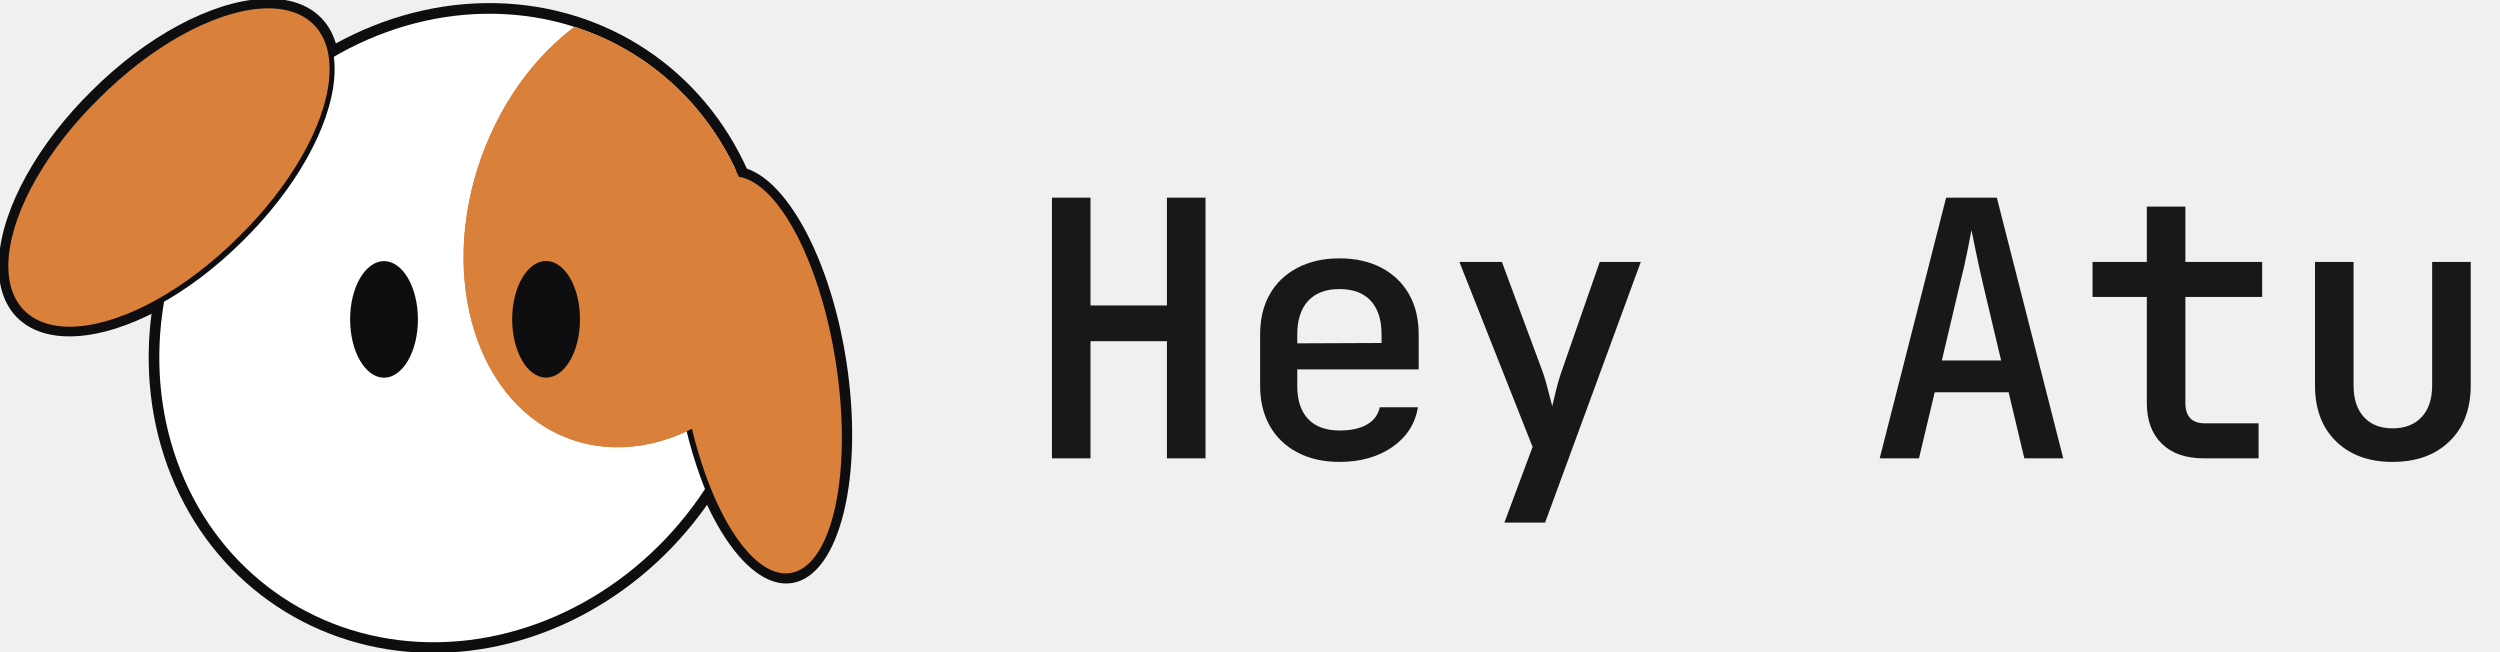
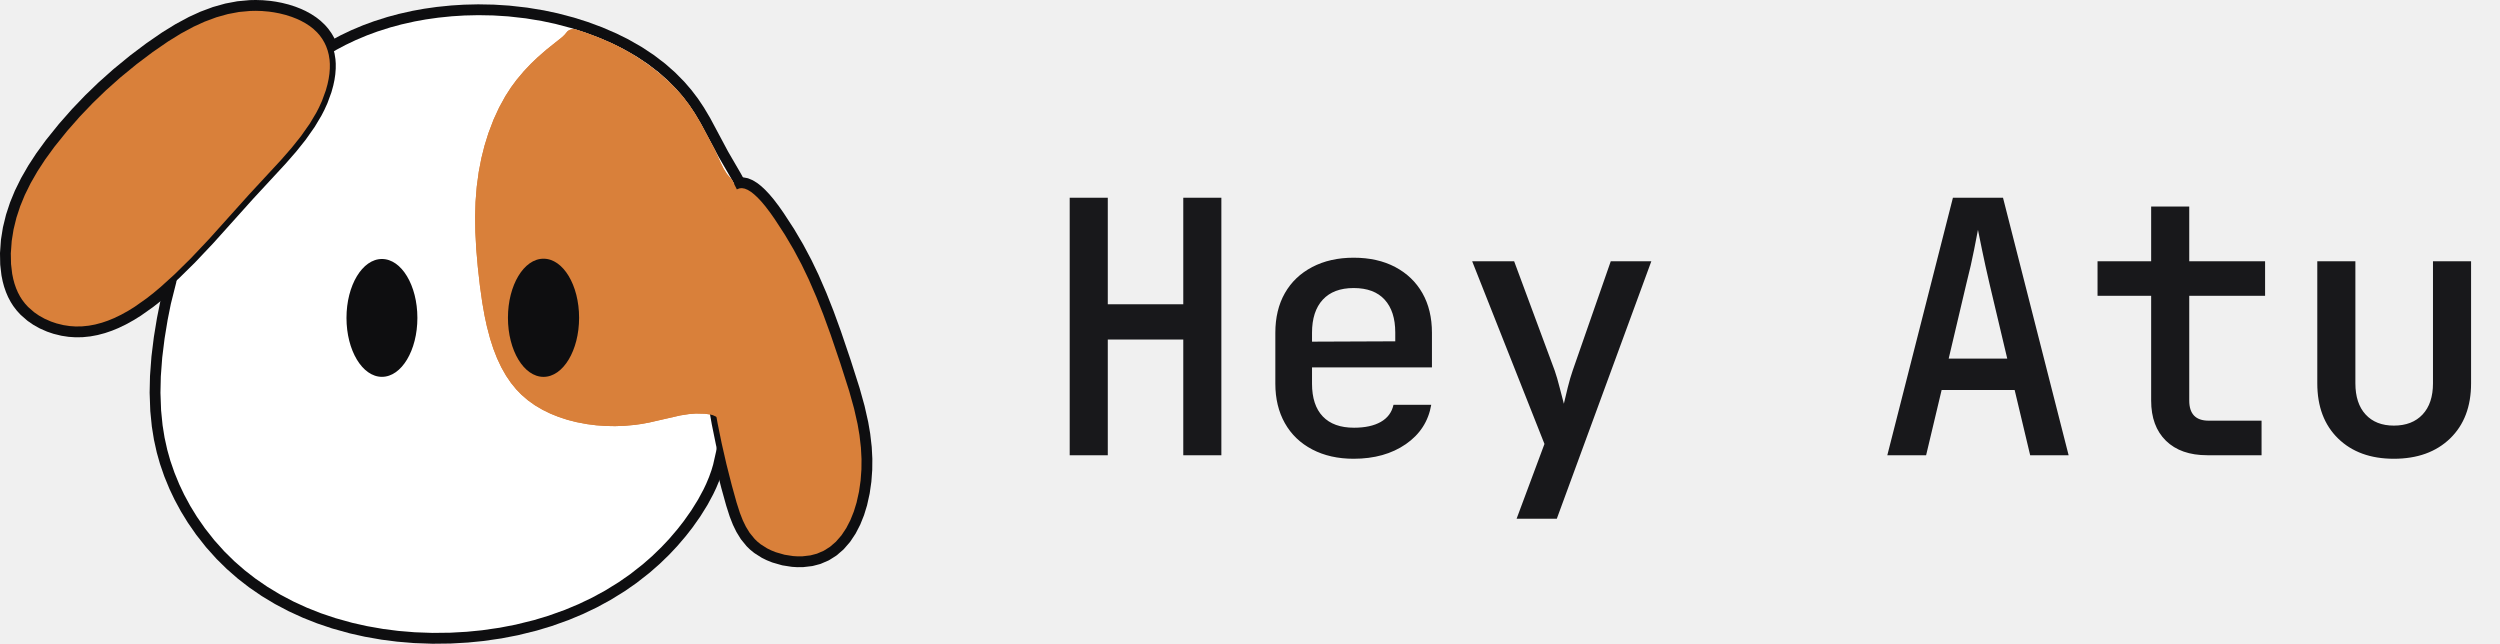
- <svg xmlns="http://www.w3.org/2000/svg" viewBox="-11.09 -10.60 2599.02 677.53">
+ <svg xmlns="http://www.w3.org/2000/svg" viewBox="-11.61 0.74 2540.94 654.27">
  <defs>
    <clipPath id="lh">
-       <path d="M721.53 498.31A303.51 334.82 33.59 1 1 215.89 162.46A303.51 334.82 33.59 1 1 721.53 498.31Z" />
+       <path d="M460.43 16.49L447.70 17.28L433.75 18.70L421.15 20.49L409.90 22.53L396.30 25.58L385.30 28.54L372.07 32.74L361.43 36.66L349.83 41.54L339.62 46.41L330.73 51.12L319.88 57.50L310.35 63.68L300.02 70.99L289.96 78.74L280.16 86.89L268.73 97.14L258.56 106.94L248.68 117.07L235.65 131.33L223.98 145.04L216.00 155.08L206.13 168.46L199.00 179.01L192.95 188.71L186.70 199.73L181.51 209.87L176.78 220.23L170.82 235.59L163.78 257.01L157.56 273.97L156.45 278.36L156.55 279.74L156.81 280.17L157.76 280.49L159.94 280.05L165.00 278.26L166.83 278.21L167.64 278.68L168.16 279.50L168.46 282.08L167.52 287.76L162.04 309.57L158.77 325.89L155.65 344.93L153.28 364.09L151.84 383.30L151.47 399.94L152.12 417.78L153.64 432.96L155.65 445.51L158.40 457.94L161.52 469.00L165.71 481.13L170.60 493.03L175.59 503.52L181.74 514.89L188.50 525.92L196.60 537.60L206.16 549.75L216.44 561.20L226.43 571.03L236.92 580.20L247.89 588.72L260.35 597.28L273.30 605.08L286.69 612.13L300.48 618.45L314.63 624.05L329.10 628.93L346.33 633.74L361.34 637.11L377.82 640.00L393.17 641.97L409.92 643.36L428.03 644.01L446.15 643.80L462.92 642.85L478.33 641.33L496.15 638.76L512.51 635.60L531.10 631.01L545.73 626.60L562.45 620.62L576.46 614.76L590.13 608.22L603.43 600.99L617.38 592.36L628.79 584.42L641.76 574.25L651.34 565.85L660.55 556.94L668.50 548.49L676.95 538.60L683.41 530.32L691.01 519.54L697.93 508.41L703.44 498.18L706.16 492.44L709.05 485.54L711.52 478.63L713.23 472.87L716.22 459.63L720.45 435.85L721.29 432.41L722.18 429.96L722.78 428.99L723.36 428.60L723.92 428.83L724.44 429.69L725.28 433.46L726.73 444.06L727.57 446.23L728.31 446.45L729.17 445.77L730.13 444.37L732.74 439.03L737.79 426.93L742.33 414.63L747.75 397.32L752.36 378.72L755.86 359.99L758.51 339.77L759.86 323.17L760.44 306.48L760.17 289.76L759.24 275.66L757.44 260.37L754.78 245.23L751.53 231.52L747.47 218.04L744.91 210.80L741.63 202.54L735.34 189.08L731.92 182.77L718.74 160.08L700.56 126.04L694.54 115.92L688.77 107.28L682.55 99.11L675.90 91.39L667.01 82.38L657.55 74.04L646.54 65.62L634.96 57.96L621.78 50.43L610.41 44.79L596.41 38.74L582.10 33.44L568.76 29.22L552.77 25.00L539.08 22.08L522.75 19.39L505.03 17.40L489.76 16.44L474.46 16.16Z" />
    </clipPath>
  </defs>
-   <path fill="#0E0E10" d="M730.69 504.40A314.51 345.82 33.59 1 1 206.73 156.37A314.51 345.82 33.59 1 1 730.69 504.40Z" />
-   <path fill="#0E0E10" d="M244.01 244.19A113.18 219.97 45.42 1 1 85.15 82.95A113.18 219.97 45.42 1 1 244.01 244.19Z" />
-   <path fill="#0E0E10" d="M688.78 393.02A91.08 218.95 171.24 1 1 868.82 365.28A91.08 218.95 171.24 1 1 688.78 393.02Z" />
-   <path fill="#FFFFFF" d="M721.53 498.31A303.51 334.82 33.59 1 1 215.89 162.46A303.51 334.82 33.59 1 1 721.53 498.31Z" />
-   <path fill="#D9803A" clip-path="url(#lh)" d="M839.48 278.25A185.96 244.67 19.68 1 1 489.29 152.98A185.96 244.67 19.68 1 1 839.48 278.25Z" />
-   <path fill="#0E0E10" d="M693.73 392.26A86.08 213.95 171.24 1 1 863.88 366.04A86.08 213.95 171.24 1 1 693.73 392.26Z" />
-   <path fill="#D9803A" clip-path="url(#lh)" d="M839.48 278.25A185.96 244.67 19.68 1 1 489.29 152.98A185.96 244.67 19.68 1 1 839.48 278.25Z" />
-   <path fill="#D9803A" d="M699.66 391.35A80.08 207.95 171.24 1 1 857.95 366.95A80.08 207.95 171.24 1 1 699.66 391.35Z" />
-   <path fill="#0E0E10" d="M240.50 240.63A108.18 214.97 45.42 1 1 88.66 86.51A108.18 214.97 45.42 1 1 240.50 240.63Z" />
-   <path fill="#D9803A" d="M236.29 236.35A102.18 208.97 45.42 1 1 92.87 90.79A102.18 208.97 45.42 1 1 236.29 236.35Z" />
-   <path fill="#0E0E10" d="M423.39 321.45A35.25 60.60 0.00 1 1 352.89 321.45A35.25 60.60 0.00 1 1 423.39 321.45Z" />
-   <path fill="#0E0E10" d="M591.87 321.34A35.25 60.60 0.00 1 1 521.37 321.34A35.25 60.60 0.00 1 1 591.87 321.34Z" />
-   <path fill="#18181B" d="M1082.514 465.888V194.878H1122.609V306.994H1202.056V194.878H1242.15V465.888H1202.056V344.119H1122.609V465.888ZM1381.368 469.601Q1356.495 469.601 1337.747 459.763Q1318.999 449.925 1308.975 432.105Q1298.951 414.285 1298.951 390.525V337.065Q1298.951 312.934 1308.975 295.3Q1318.999 277.666 1337.747 267.828Q1356.495 257.99 1381.368 257.99Q1406.613 257.99 1425.175 267.828Q1443.738 277.666 1453.761 295.3Q1463.785 312.934 1463.785 337.065V373.448H1337.561V390.525Q1337.561 413.171 1348.884 425.051Q1360.207 436.931 1381.739 436.931Q1399.188 436.931 1409.954 430.805Q1420.72 424.68 1423.319 412.8H1463.043Q1458.588 438.787 1436.313 454.194Q1414.038 469.601 1381.368 469.601ZM1425.175 349.317V336.694Q1425.175 314.419 1414.038 302.168Q1402.9 289.917 1381.368 289.917Q1360.207 289.917 1348.884 302.168Q1337.561 314.419 1337.561 337.065V346.347L1428.145 345.975ZM1552.884 532.713 1582.213 454.008 1506.107 261.702H1550.286L1592.979 376.789Q1595.578 384.214 1598.177 394.609Q1600.775 405.004 1602.632 411.686Q1604.117 405.004 1606.715 394.609Q1609.314 384.214 1611.913 376.789L1652.007 261.702H1694.701L1595.207 532.713ZM1943.065 465.888 2012.117 194.878H2064.834L2133.886 465.888H2093.421L2077.086 397.208H2000.237L1983.903 465.888ZM2007.662 364.167H2069.289L2050.727 285.833Q2045.901 265.043 2042.745 249.637Q2039.59 234.23 2038.476 228.661Q2037.362 234.23 2034.392 249.637Q2031.422 265.043 2026.225 285.462ZM2279.787 465.888Q2251.943 465.888 2236.351 450.667Q2220.758 435.446 2220.758 408.345V298.084H2164.329V261.702H2220.758V204.159H2260.853V261.702H2340.671V298.084H2260.853V408.345Q2260.853 429.506 2281.272 429.506H2336.959V465.888ZM2476.177 469.601Q2439.423 469.601 2417.519 448.254Q2395.616 426.907 2395.616 390.154V261.702H2435.711V390.154Q2435.711 411.315 2446.477 423.009Q2457.243 434.704 2476.177 434.704Q2495.481 434.704 2506.433 423.009Q2517.385 411.315 2517.385 390.154V261.702H2557.48V390.154Q2557.48 426.907 2535.39 448.254Q2513.301 469.601 2476.177 469.601Z" />
+   <path fill="#0E0E10" d="M155.31 291.21L151.37 306.89L151.25 307.41L147.98 323.73L147.91 324.11L144.79 343.15L144.73 343.58L142.36 362.74L142.31 363.27L140.87 382.48L140.84 383.06L140.47 399.70L140.48 400.34L141.13 418.18L141.17 418.88L142.69 434.06L142.78 434.70L144.79 447.25L144.91 447.89L147.66 460.32L147.81 460.93L150.93 471.99L151.12 472.59L155.31 484.72L155.54 485.31L160.43 497.21L160.67 497.76L165.66 508.25L165.91 508.75L172.06 520.12L172.36 520.64L179.12 531.67L179.46 532.19L187.56 543.87L187.96 544.40L197.52 556.55L197.97 557.10L208.25 568.55L208.72 569.04L218.71 578.87L219.19 579.31L229.68 588.48L230.17 588.89L241.14 597.41L241.66 597.79L254.12 606.35L254.67 606.70L267.62 614.50L268.18 614.81L281.57 621.86L282.11 622.13L295.90 628.45L296.43 628.68L310.58 634.28L311.11 634.47L325.58 639.35L326.14 639.52L343.37 644.33L343.92 644.47L358.93 647.84L359.44 647.94L375.92 650.83L376.42 650.91L391.77 652.88L392.26 652.93L409.01 654.32L409.53 654.35L427.64 655.00L428.16 655.01L446.28 654.80L446.77 654.78L463.54 653.83L464.00 653.80L479.41 652.28L479.90 652.22L497.72 649.65L498.24 649.56L514.60 646.40L515.15 646.28L533.74 641.69L534.27 641.54L548.90 637.13L549.43 636.96L566.15 630.98L566.69 630.77L580.70 624.91L581.21 624.68L594.88 618.14L595.38 617.88L608.68 610.65L609.22 610.34L623.17 601.71L623.66 601.39L635.07 593.45L635.58 593.08L648.55 582.91L649.01 582.52L658.59 574.12L658.99 573.76L668.20 564.85L668.56 564.48L676.51 556.03L676.86 555.64L685.31 545.75L685.62 545.37L692.08 537.09L692.40 536.66L700.00 525.88L700.35 525.35L707.27 514.22L707.61 513.63L713.12 503.40L713.38 502.89L716.10 497.15L716.31 496.69L719.20 489.79L719.41 489.24L721.88 482.33L722.07 481.76L723.78 476.00L723.96 475.29L726.95 462.05L727.05 461.56L727.78 457.44L728.29 457.45L728.82 457.44L729.35 457.40L729.87 457.34L730.39 457.25L730.90 457.14L731.41 457.00L731.91 456.84L732.41 456.66L732.89 456.45L733.36 456.22L733.83 455.97L734.28 455.69L734.71 455.40L735.13 455.08L735.99 454.40L736.42 454.05L736.82 453.67L737.21 453.28L737.57 452.87L737.92 452.44L738.24 451.99L739.20 450.59L739.49 450.14L739.77 449.68L740.01 449.20L742.62 443.86L742.89 443.27L747.94 431.17L748.11 430.74L752.65 418.44L752.83 417.92L758.25 400.61L758.43 399.97L763.04 381.37L763.17 380.74L766.67 362.01L766.77 361.42L769.42 341.20L769.47 340.66L770.82 324.06L770.85 323.55L771.43 306.86L771.44 306.30L771.17 289.58L771.15 289.04L770.22 274.94L770.16 274.37L768.36 259.08L768.27 258.47L765.61 243.33L765.48 242.69L762.23 228.98L762.06 228.35L758.00 214.87L757.84 214.37L755.28 207.13L755.13 206.74L751.85 198.48L751.60 197.88L745.31 184.42L745.01 183.84L741.59 177.53L741.43 177.24L728.35 154.72L710.26 120.86L710.01 120.42L703.99 110.30L703.69 109.81L697.92 101.17L697.52 100.62L691.30 92.45L690.88 91.93L684.23 84.21L683.73 83.66L674.84 74.65L674.28 74.13L664.82 65.79L664.23 65.30L653.22 56.88L652.61 56.45L641.03 48.79L640.42 48.41L627.24 40.88L626.67 40.58L615.30 34.94L614.77 34.69L600.77 28.64L600.23 28.42L585.92 23.12L585.42 22.95L572.08 18.73L571.57 18.58L555.58 14.36L555.06 14.24L541.37 11.32L540.87 11.23L524.54 8.54L523.98 8.46L506.26 6.47L505.72 6.42L490.45 5.46L489.96 5.44L474.66 5.16L474.20 5.16L460.17 5.49L459.75 5.51L447.02 6.30L446.59 6.34L432.64 7.76L432.20 7.81L419.60 9.60L419.19 9.67L407.94 11.71L407.49 11.80L393.89 14.85L393.44 14.96L382.44 17.92L381.97 18.06L368.74 22.26L368.27 22.42L357.63 26.34L357.16 26.52L345.56 31.40L345.09 31.61L334.88 36.48L334.47 36.69L325.58 41.40L325.15 41.64L314.30 48.02L313.90 48.27L304.37 54.45L304.00 54.70L293.67 62.01L293.31 62.28L283.25 70.03L282.93 70.28L273.13 78.43L272.82 78.70L261.39 88.95L261.10 89.22L250.93 99.02L250.69 99.26L240.81 109.39L240.56 109.65L227.53 123.91L227.27 124.20L215.60 137.91L215.37 138.20L207.39 148.24L207.15 148.55L197.28 161.93L197.02 162.30L189.89 172.85L189.67 173.19L183.62 182.89L183.38 183.28L177.13 194.30L176.91 194.72L171.72 204.86L171.50 205.30L166.77 215.66L166.52 216.25L160.56 231.61L160.37 232.16L153.39 253.40L147.23 270.18L147.05 270.72L146.90 271.27L145.79 275.66L145.67 276.15L145.58 276.65L145.52 277.15L145.47 277.65L145.45 278.15L145.45 278.65L145.48 279.16L145.58 280.54L145.63 281.05L145.70 281.56L145.80 282.07L145.92 282.58L146.07 283.08L146.24 283.57L146.43 284.05L146.64 284.52L146.88 284.98L147.14 285.43L147.40 285.86L147.69 286.33L148.01 286.78L148.36 287.21L148.72 287.62L149.10 288.02L149.51 288.40L149.93 288.75L150.37 289.09L150.82 289.40L151.29 289.69L151.78 289.95L152.27 290.19L152.78 290.41L153.30 290.59L154.25 290.91L154.75 291.07L155.26 291.20Z" />
+   <path fill="#0E0E10" d="M255.72 0.98L255.10 0.95L248.82 0.75L248.25 0.74L242.65 0.85L241.86 0.90L230.26 1.97L229.75 2.03L229.24 2.11L217.91 4.24L217.44 4.34L216.97 4.46L205.32 7.73L204.88 7.86L204.45 8.01L192.52 12.45L191.79 12.75L180.70 17.81L180.05 18.14L167.09 25.12L166.53 25.44L153.41 33.54L152.94 33.84L137.18 44.71L136.81 44.98L120.63 57.17L120.28 57.45L103.76 70.98L103.41 71.28L88.45 84.62L88.13 84.92L75.04 97.57L74.73 97.88L61.71 111.49L61.41 111.82L48.51 126.46L48.19 126.83L35.10 143.08L34.78 143.51L25.37 156.44L25.05 156.90L17.33 168.73L17.01 169.25L9.98 181.47L9.64 182.10L3.70 194.16L3.39 194.84L-1.25 206.14L-1.52 206.88L-5.35 218.51L-5.47 218.92L-5.58 219.33L-8.51 231.29L-8.61 231.73L-8.69 232.17L-10.56 243.87L-10.63 244.35L-10.67 244.82L-11.58 257.45L-11.61 257.95L-11.61 258.45L-11.40 269.22L-11.37 269.76L-11.33 270.29L-10.17 280.23L-10.10 280.69L-10.02 281.15L-8.91 286.58L-8.75 287.26L-7.48 291.95L-7.25 292.67L-5.68 297.20L-5.40 297.94L-3.53 302.30L-3.34 302.71L-3.14 303.11L-0.94 307.26L-0.73 307.64L-0.50 308.02L1.69 311.46L1.95 311.84L2.22 312.22L5.04 315.92L5.34 316.29L5.65 316.65L8.79 320.10L9.23 320.55L9.69 320.98L15.86 326.38L16.34 326.78L16.85 327.15L21.72 330.51L22.15 330.79L22.59 331.05L28.29 334.25L28.76 334.50L29.25 334.73L35.83 337.62L36.27 337.81L36.73 337.97L42.41 339.89L42.86 340.03L43.32 340.15L50.31 341.86L50.79 341.97L51.28 342.06L57.77 343.04L58.22 343.09L58.67 343.13L64.57 343.53L65.02 343.56L65.48 343.56L71.93 343.46L72.41 343.44L72.89 343.40L79.87 342.68L80.31 342.63L80.75 342.55L87.09 341.37L87.50 341.29L87.90 341.19L94.75 339.37L95.48 339.15L101.69 337.03L102.32 336.80L108.46 334.28L109.04 334.02L116.20 330.58L116.79 330.27L124.38 326.05L124.86 325.77L131.25 321.78L131.76 321.44L143.73 312.99L144.18 312.65L151.25 307.10L151.53 306.88L158.93 300.67L159.25 300.39L173.42 287.53L173.75 287.22L190.06 271.16L190.33 270.88L208.86 251.28L209.05 251.07L249.54 206.00L282.14 170.76L282.36 170.52L293.19 158.11L293.49 157.75L302.92 145.95L303.33 145.41L312.26 132.71L312.49 132.36L312.71 132.01L319.29 120.97L319.62 120.38L322.40 114.99L322.63 114.51L325.63 107.92L325.80 107.53L325.95 107.14L329.87 96.42L330.02 95.99L330.14 95.57L331.90 89.19L332.06 88.53L333.18 83.23L333.30 82.57L334.09 77.24L334.18 76.48L334.59 71.17L334.62 70.37L334.64 65.69L334.61 64.88L334.33 60.84L334.29 60.36L334.23 59.89L333.43 54.80L333.33 54.28L333.21 53.77L332.08 49.38L331.95 48.89L331.79 48.42L330.27 44.17L330.09 43.71L329.90 43.26L328.25 39.69L328.02 39.23L327.78 38.78L325.53 34.90L325.25 34.45L324.95 34.01L322.32 30.34L322.00 29.92L321.67 29.52L319.06 26.53L318.70 26.14L318.33 25.77L314.57 22.21L314.20 21.87L313.80 21.55L310.12 18.66L309.75 18.37L309.36 18.11L304.87 15.17L304.49 14.93L304.10 14.71L299.29 12.09L298.65 11.77L294.72 9.95L294.11 9.69L288.85 7.63L288.19 7.39L282.12 5.45L281.44 5.26L275.21 3.70L274.61 3.57L268.91 2.48L268.38 2.39L263.29 1.67L262.72 1.60Z" />
+   <path fill="#0E0E10" d="M739.12 181.21L738.62 181.26L738.13 181.34L737.65 181.44L737.17 181.56L736.69 181.70L736.22 181.86L733.91 182.72L733.40 182.93L732.90 183.16L732.42 183.41L731.94 183.69L731.48 183.99L728.97 185.73L728.54 186.04L728.13 186.38L727.73 186.73L727.35 187.11L724.99 189.54L724.65 189.90L724.34 190.27L724.03 190.66L721.51 194.07L721.19 194.54L720.89 195.02L718.27 199.46L717.89 200.16L714.94 206.10L714.64 206.76L709.33 219.51L709.06 220.23L704.43 233.97L704.26 234.49L702.11 242.10L702.01 242.51L699.81 251.64L699.68 252.22L696.93 267.08L696.83 267.77L694.99 283.12L694.93 283.73L693.94 299.23L693.92 299.74L693.66 314.89L693.66 315.35L694.08 332.27L694.10 332.69L695.13 349.14L695.16 349.51L697.08 369.25L697.12 369.58L699.49 388.15L699.53 388.43L702.84 410.04L702.88 410.30L706.87 432.69L706.92 432.95L711.12 453.59L711.18 453.85L716.01 475.00L716.07 475.26L721.46 496.50L721.52 496.73L726.42 514.40L726.54 514.81L729.93 525.41L730.17 526.08L733.18 533.75L733.35 534.15L733.53 534.54L736.60 540.85L736.85 541.33L737.12 541.80L741.03 548.16L741.30 548.58L741.58 548.98L741.89 549.37L746.93 555.53L747.34 556.00L747.78 556.46L750.46 559.06L750.81 559.38L751.18 559.69L754.55 562.43L755.06 562.82L755.59 563.18L762.15 567.35L762.66 567.66L763.18 567.93L767.25 569.94L767.63 570.12L768.01 570.28L772.80 572.21L773.33 572.41L773.87 572.58L782.78 575.14L783.22 575.26L783.67 575.36L784.12 575.44L792.69 576.78L793.19 576.84L793.69 576.89L798.26 577.18L799.05 577.20L804.11 577.16L804.70 577.14L805.30 577.09L813.43 576.14L813.94 576.06L814.45 575.97L814.95 575.85L821.52 574.12L822.04 573.97L822.56 573.79L823.07 573.58L830.02 570.59L830.53 570.36L831.04 570.09L831.53 569.80L837.84 565.83L838.30 565.52L838.74 565.19L839.17 564.84L845.20 559.63L845.59 559.28L845.96 558.91L846.32 558.52L851.97 552.01L852.27 551.65L852.55 551.27L852.82 550.89L857.71 543.53L858.04 543.01L858.33 542.47L862.50 534.37L862.73 533.91L862.93 533.43L866.40 524.76L866.56 524.33L866.71 523.90L869.51 514.78L869.63 514.36L869.73 513.94L872.20 502.83L872.28 502.42L872.35 502.01L873.98 490.71L874.06 489.95L874.89 478.68L874.92 477.97L875.02 467.43L875.01 466.76L874.41 455.28L874.35 454.59L872.86 441.67L872.77 441.06L870.85 429.90L870.74 429.35L867.18 413.58L867.05 413.05L862.12 395.34L862.00 394.95L853.06 366.92L853.00 366.73L843.13 337.60L843.05 337.36L835.53 316.72L835.42 316.45L828.39 298.65L828.25 298.32L820.48 280.39L820.31 280.00L813.09 264.96L812.88 264.56L804.83 249.42L804.60 249.00L795.75 233.98L795.49 233.56L785.00 217.43L784.78 217.11L780.09 210.43L779.84 210.09L774.93 203.64L774.59 203.21L770.57 198.44L770.17 198.00L766.40 193.99L765.87 193.46L762.41 190.25L762.08 189.95L761.75 189.68L758.66 187.24L758.15 186.86L757.63 186.52L754.19 184.39L753.69 184.09L753.16 183.83L752.63 183.59L749.63 182.34L749.08 182.12L748.52 181.94L747.95 181.79L747.38 181.67L744.48 181.14L743.90 181.05L743.31 180.99L742.73 180.96L742.14 180.97L741.56 181.00Z" />
+   <path fill="#FFFFFF" d="M460.43 16.49L447.70 17.28L433.75 18.70L421.15 20.49L409.90 22.53L396.30 25.58L385.30 28.54L372.07 32.74L361.43 36.66L349.83 41.54L339.62 46.41L330.73 51.12L319.88 57.50L310.35 63.68L300.02 70.99L289.96 78.74L280.16 86.89L268.73 97.14L258.56 106.94L248.68 117.07L235.65 131.33L223.98 145.04L216.00 155.08L206.13 168.46L199.00 179.01L192.95 188.71L186.70 199.73L181.51 209.87L176.78 220.23L170.82 235.59L163.78 257.01L157.56 273.97L156.45 278.36L156.55 279.74L156.81 280.17L157.76 280.49L159.94 280.05L165.00 278.26L166.83 278.21L167.64 278.68L168.16 279.50L168.46 282.08L167.52 287.76L162.04 309.57L158.77 325.89L155.65 344.93L153.28 364.09L151.84 383.30L151.47 399.94L152.12 417.78L153.64 432.96L155.65 445.51L158.40 457.94L161.52 469.00L165.71 481.13L170.60 493.03L175.59 503.52L181.74 514.89L188.50 525.92L196.60 537.60L206.16 549.75L216.44 561.20L226.43 571.03L236.92 580.20L247.89 588.72L260.35 597.28L273.30 605.08L286.69 612.13L300.48 618.45L314.63 624.05L329.10 628.93L346.33 633.74L361.34 637.11L377.82 640.00L393.17 641.97L409.92 643.36L428.03 644.01L446.15 643.80L462.92 642.85L478.33 641.33L496.15 638.76L512.51 635.60L531.10 631.01L545.73 626.60L562.45 620.62L576.46 614.76L590.13 608.22L603.43 600.99L617.38 592.36L628.79 584.42L641.76 574.25L651.34 565.85L660.55 556.94L668.50 548.49L676.95 538.60L683.41 530.32L691.01 519.54L697.93 508.41L703.44 498.18L706.16 492.44L709.05 485.54L711.52 478.63L713.23 472.87L716.22 459.63L720.45 435.85L721.29 432.41L722.18 429.96L722.78 428.99L723.36 428.60L723.92 428.83L724.44 429.69L725.28 433.46L726.73 444.06L727.57 446.23L728.31 446.45L729.17 445.77L730.13 444.37L732.74 439.03L737.79 426.93L742.33 414.63L747.75 397.32L752.36 378.72L755.86 359.99L758.51 339.77L759.86 323.17L760.44 306.48L760.17 289.76L759.24 275.66L757.44 260.37L754.78 245.23L751.53 231.52L747.47 218.04L744.91 210.80L741.63 202.54L735.34 189.08L731.92 182.77L718.74 160.08L700.56 126.04L694.54 115.92L688.77 107.28L682.55 99.11L675.90 91.39L667.01 82.38L657.55 74.04L646.54 65.62L634.96 57.96L621.78 50.43L610.41 44.79L596.41 38.74L582.10 33.44L568.76 29.22L552.77 25.00L539.08 22.08L522.75 19.39L505.03 17.40L489.76 16.44L474.46 16.16Z" />
+   <path fill="#D9803A" clip-path="url(#lh)" d="M471.29 221.12L471.52 236.61L472.51 254.81L474.00 271.94L476.09 290.63L478.56 308.27L480.93 321.71L483.21 332.31L486.60 345.17L489.81 355.11L493.60 364.85L497.98 374.17L502.84 382.71L507.78 389.95L513.16 396.54L518.45 401.98L525.03 407.63L532.12 412.68L539.84 417.23L547.88 421.16L556.35 424.56L565.31 427.47L574.32 429.77L584.96 431.79L594.46 433.00L604.05 433.68L613.66 433.85L623.23 433.52L633.66 432.57L640.64 431.58L648.12 430.20L679.82 422.95L688.39 421.62L695.70 421.04L704.66 421.25L709.51 421.89L712.94 422.73L716.55 424.37L719.24 426.69L720.95 427.80L723.58 428.83L726.57 430.51L728.46 431.05L730.86 431.14L733.19 430.59L735.30 429.44L737.03 427.78L738.17 425.92L739.18 423.34L744.39 408.47L748.40 394.97L751.23 383.76L753.87 371.33L756.26 357.44L757.79 346.17L759.12 333.43L759.86 323.18L760.38 310.41L760.38 296.17L759.91 284.61L758.88 271.88L757.44 260.35L755.58 249.25L753.42 239.06L750.57 228.04L746.74 215.89L742.67 205.05L738.07 194.59L732.41 183.68L727.26 177.67L723.87 172.28L721.05 166.58L714.78 152.71L704.47 133.13L697.33 120.47L693.17 113.78L688.76 107.26L683.38 100.13L678.90 94.88L673.00 88.61L667.02 82.77L660.41 76.87L652.47 70.42L641.56 62.51L628.67 54.39L615.13 47.06L603.65 41.75L588.18 35.59L573.25 30.59L571.48 30.33L569.02 30.57L566.93 31.35L565.25 32.48L562.37 35.94L560.19 38.09L543.72 51.25L534.68 59.15L528.03 65.52L520.84 73.10L513.40 81.96L507.94 89.33L502.07 98.42L495.70 110.02L490.06 122.28L484.83 136.03L480.90 148.64L477.69 161.38L474.98 175.37L472.93 190.57L471.73 205.77Z" />
+   <path fill="#0E0E10" d="M739.55 186.19L739.28 186.22L739.01 186.26L738.74 186.32L738.48 186.38L738.22 186.46L737.97 186.55L735.66 187.41L735.38 187.52L735.11 187.64L734.84 187.78L734.58 187.93L734.33 188.10L731.82 189.84L731.59 190.01L731.36 190.19L731.14 190.39L730.94 190.59L728.58 193.02L728.39 193.22L728.22 193.42L728.05 193.63L725.53 197.04L725.36 197.30L725.19 197.56L722.57 202.00L722.37 202.38L719.42 208.32L719.25 208.68L713.94 221.43L713.79 221.82L709.16 235.56L709.08 235.85L706.93 243.46L706.87 243.68L704.67 252.81L704.60 253.13L701.85 267.99L701.79 268.37L699.95 283.72L699.92 284.05L698.93 299.55L698.92 299.83L698.66 314.98L698.66 315.23L699.08 332.15L699.09 332.37L700.12 348.82L700.14 349.03L702.06 368.77L702.08 368.95L704.45 387.52L704.47 387.67L707.78 409.28L707.80 409.42L711.79 431.81L711.82 431.96L716.02 452.60L716.05 452.74L720.88 473.89L720.91 474.03L726.30 495.27L726.34 495.39L731.24 513.06L731.31 513.29L734.70 523.89L734.82 524.25L737.83 531.92L737.93 532.14L738.02 532.35L741.09 538.66L741.23 538.93L741.38 539.18L745.29 545.54L745.43 545.77L745.59 545.99L745.76 546.20L750.80 552.36L751.02 552.62L751.26 552.87L753.94 555.47L754.13 555.65L754.33 555.82L757.70 558.56L757.98 558.77L758.27 558.96L764.83 563.13L765.11 563.30L765.39 563.45L769.46 565.46L769.67 565.56L769.88 565.65L774.67 567.58L774.96 567.68L775.25 567.78L784.16 570.34L784.40 570.40L784.65 570.45L784.89 570.50L793.46 571.84L793.74 571.87L794.01 571.90L798.58 572.19L799.01 572.20L804.07 572.16L804.39 572.15L804.72 572.12L812.85 571.17L813.13 571.13L813.40 571.08L813.68 571.01L820.25 569.28L820.53 569.20L820.81 569.10L821.09 568.99L828.04 566.00L828.32 565.87L828.60 565.73L828.87 565.57L835.18 561.60L835.43 561.43L835.67 561.25L835.90 561.06L841.93 555.85L842.15 555.66L842.35 555.45L842.54 555.24L848.19 548.73L848.36 548.54L848.51 548.33L848.66 548.12L853.55 540.76L853.72 540.48L853.88 540.19L858.05 532.09L858.18 531.83L858.29 531.57L861.76 522.90L861.85 522.67L861.93 522.43L864.73 513.31L864.79 513.08L864.85 512.85L867.32 501.74L867.36 501.52L867.40 501.30L869.03 490.00L869.07 489.58L869.90 478.31L869.92 477.93L870.02 467.39L870.01 467.02L869.41 455.54L869.38 455.16L867.89 442.24L867.84 441.91L865.92 430.75L865.86 430.45L862.30 414.68L862.23 414.39L857.30 396.68L857.24 396.47L848.30 368.44L848.26 368.33L838.39 339.20L838.35 339.08L830.83 318.44L830.77 318.29L823.74 300.49L823.67 300.30L815.90 282.37L815.80 282.16L808.58 267.12L808.47 266.90L800.42 251.76L800.29 251.53L791.44 236.51L791.30 236.29L780.81 220.16L780.69 219.98L776.00 213.30L775.86 213.12L770.95 206.67L770.77 206.43L766.75 201.66L766.53 201.42L762.76 197.41L762.47 197.12L759.01 193.91L758.83 193.75L758.65 193.60L755.56 191.16L755.28 190.96L755.00 190.77L751.56 188.64L751.28 188.48L751.00 188.33L750.71 188.20L747.71 186.95L747.41 186.84L747.10 186.74L746.79 186.65L746.48 186.59L743.58 186.06L743.26 186.01L742.94 185.98L742.62 185.96L742.30 185.96L741.99 185.98Z" />
+   <path fill="#D9803A" clip-path="url(#lh)" d="M471.29 221.12L471.52 236.61L472.51 254.81L474.00 271.94L476.09 290.63L478.56 308.27L480.93 321.71L483.21 332.31L486.60 345.17L489.81 355.11L493.60 364.85L497.98 374.17L502.84 382.71L507.78 389.95L513.16 396.54L518.45 401.98L525.03 407.63L532.12 412.68L539.84 417.23L547.88 421.16L556.35 424.56L565.31 427.47L574.32 429.77L584.96 431.79L594.46 433.00L604.05 433.68L613.66 433.85L623.23 433.52L633.66 432.57L640.64 431.58L648.12 430.20L679.82 422.95L688.39 421.62L695.70 421.04L704.66 421.25L709.51 421.89L712.94 422.73L716.55 424.37L719.24 426.69L720.95 427.80L723.58 428.83L726.57 430.51L728.46 431.05L730.86 431.14L733.19 430.59L735.30 429.44L737.03 427.78L738.17 425.92L739.18 423.34L744.39 408.47L748.40 394.97L751.23 383.76L753.87 371.33L756.26 357.44L757.79 346.17L759.12 333.43L759.86 323.18L760.38 310.41L760.38 296.17L759.91 284.61L758.88 271.88L757.44 260.35L755.58 249.25L753.42 239.06L750.57 228.04L746.74 215.89L742.67 205.05L738.07 194.59L732.41 183.68L727.26 177.67L723.87 172.28L721.05 166.58L714.78 152.71L704.47 133.13L697.33 120.47L693.17 113.78L688.76 107.26L683.38 100.13L678.90 94.88L673.00 88.61L667.02 82.77L660.41 76.87L652.47 70.42L641.56 62.51L628.67 54.39L615.13 47.06L603.65 41.75L588.18 35.59L573.25 30.59L571.48 30.33L569.02 30.57L566.93 31.35L565.25 32.48L562.37 35.94L560.19 38.09L543.72 51.25L534.68 59.15L528.03 65.52L520.84 73.10L513.40 81.96L507.94 89.33L502.07 98.42L495.70 110.02L490.06 122.28L484.83 136.03L480.90 148.64L477.69 161.38L474.98 175.37L472.93 190.57L471.73 205.77Z" />
+   <path fill="#D9803A" d="M740.06 192.17L737.75 193.03L735.24 194.77L732.88 197.20L730.36 200.61L727.74 205.05L724.79 210.99L719.48 223.74L714.85 237.48L712.70 245.09L710.50 254.22L707.75 269.08L705.91 284.43L704.92 299.93L704.66 315.08L705.08 332.00L706.11 348.45L708.03 368.19L710.40 386.76L713.71 408.37L717.70 430.76L721.90 451.40L726.73 472.55L732.12 493.79L737.02 511.46L740.41 522.06L743.42 529.73L746.49 536.04L750.40 542.40L755.44 548.56L758.12 551.16L761.49 553.90L768.05 558.07L772.12 560.08L776.91 562.01L785.82 564.57L794.39 565.91L798.96 566.20L804.02 566.16L812.15 565.21L818.72 563.48L825.67 560.49L831.98 556.52L838.01 551.31L843.66 544.80L848.55 537.44L852.72 529.34L856.19 520.67L858.99 511.55L861.46 500.44L863.09 489.14L863.92 477.87L864.02 467.33L863.42 455.85L861.93 442.93L860.01 431.77L856.45 416.00L851.52 398.29L842.58 370.26L832.71 341.13L825.19 320.49L818.16 302.69L810.39 284.76L803.17 269.72L795.12 254.58L786.27 239.56L775.78 223.43L771.09 216.75L766.18 210.30L762.16 205.53L758.39 201.52L754.93 198.31L751.84 195.87L748.40 193.74L745.40 192.49L742.50 191.96Z" />
+   <path fill="#0E0E10" d="M255.28 5.96L254.94 5.94L248.66 5.74L248.35 5.74L242.75 5.85L242.32 5.88L230.72 6.95L230.44 6.98L230.16 7.02L218.83 9.15L218.57 9.21L218.32 9.27L206.67 12.54L206.43 12.62L206.20 12.70L194.27 17.14L193.87 17.30L182.78 22.36L182.42 22.54L169.46 29.52L169.16 29.69L156.04 37.79L155.78 37.96L140.02 48.83L139.82 48.98L123.64 61.17L123.45 61.32L106.93 74.85L106.74 75.01L91.78 88.35L91.60 88.52L78.51 101.17L78.34 101.33L65.32 114.94L65.16 115.12L52.26 129.76L52.09 129.97L39.00 146.22L38.82 146.45L29.41 159.38L29.24 159.63L21.52 171.46L21.34 171.75L14.31 183.97L14.13 184.31L8.19 196.37L8.02 196.74L3.38 208.04L3.23 208.44L-0.60 220.07L-0.67 220.30L-0.73 220.52L-3.66 232.48L-3.71 232.72L-3.75 232.96L-5.62 244.66L-5.66 244.92L-5.68 245.18L-6.59 257.81L-6.61 258.08L-6.61 258.36L-6.40 269.13L-6.39 269.42L-6.36 269.71L-5.20 279.65L-5.16 279.90L-5.12 280.15L-4.01 285.58L-3.92 285.95L-2.65 290.64L-2.53 291.03L-0.96 295.56L-0.80 295.97L1.07 300.33L1.17 300.55L1.28 300.77L3.48 304.92L3.59 305.13L3.72 305.33L5.91 308.77L6.05 308.98L6.20 309.19L9.02 312.89L9.18 313.09L9.35 313.29L12.49 316.74L12.73 316.98L12.98 317.22L19.15 322.62L19.41 322.83L19.69 323.04L24.56 326.40L24.79 326.55L25.03 326.69L30.73 329.89L30.99 330.03L31.26 330.15L37.84 333.04L38.08 333.14L38.33 333.23L44.01 335.15L44.25 335.23L44.50 335.30L51.49 337.01L51.76 337.07L52.02 337.11L58.51 338.09L58.76 338.12L59.00 338.15L64.90 338.55L65.15 338.56L65.40 338.56L71.85 338.46L72.11 338.45L72.38 338.43L79.36 337.71L79.60 337.68L79.84 337.64L86.18 336.46L86.40 336.41L86.62 336.36L93.47 334.54L93.87 334.42L100.08 332.30L100.42 332.17L106.56 329.65L106.88 329.51L114.04 326.07L114.36 325.90L121.95 321.68L122.21 321.53L128.60 317.54L128.88 317.35L140.85 308.90L141.09 308.72L148.16 303.17L148.32 303.05L155.72 296.84L155.89 296.68L170.06 283.82L170.24 283.66L186.55 267.60L186.70 267.44L205.23 247.84L205.33 247.73L245.84 202.63L278.47 167.36L278.59 167.24L289.42 154.83L289.59 154.63L299.02 142.83L299.24 142.53L308.17 129.83L308.29 129.64L308.41 129.45L314.99 118.41L315.17 118.09L317.95 112.70L318.08 112.44L321.08 105.85L321.17 105.63L321.26 105.42L325.18 94.70L325.25 94.47L325.32 94.24L327.08 87.86L327.17 87.50L328.29 82.20L328.36 81.84L329.15 76.51L329.19 76.09L329.60 70.78L329.62 70.35L329.64 65.67L329.63 65.23L329.35 61.19L329.32 60.93L329.29 60.67L328.49 55.58L328.44 55.29L328.37 55.01L327.24 50.62L327.17 50.36L327.08 50.10L325.56 45.85L325.46 45.60L325.36 45.35L323.71 41.78L323.58 41.53L323.45 41.29L321.20 37.41L321.05 37.16L320.89 36.93L318.26 33.26L318.08 33.03L317.90 32.80L315.29 29.81L315.10 29.60L314.90 29.40L311.14 25.84L310.93 25.66L310.72 25.48L307.04 22.59L306.83 22.44L306.62 22.29L302.13 19.35L301.92 19.22L301.71 19.10L296.90 16.48L296.55 16.31L292.62 14.49L292.29 14.34L287.03 12.28L286.67 12.15L280.60 10.21L280.23 10.11L274.00 8.55L273.67 8.48L267.97 7.39L267.68 7.34L262.59 6.62L262.28 6.58Z" />
+   <path fill="#D9803A" d="M254.75 11.94L248.47 11.74L242.87 11.85L231.27 12.92L219.94 15.05L208.29 18.32L196.36 22.76L185.27 27.82L172.31 34.80L159.19 42.90L143.43 53.77L127.25 65.96L110.73 79.49L95.77 92.83L82.68 105.48L69.66 119.09L56.76 133.73L43.67 149.98L34.26 162.91L26.54 174.74L19.51 186.96L13.57 199.02L8.93 210.32L5.10 221.95L2.17 233.91L0.30 245.61L-0.61 258.24L-0.40 269.01L0.76 278.95L1.87 284.38L3.14 289.07L4.71 293.60L6.58 297.96L8.78 302.11L10.97 305.55L13.79 309.25L16.93 312.70L23.10 318.10L27.97 321.46L33.67 324.66L40.25 327.55L45.93 329.47L52.92 331.18L59.41 332.16L65.31 332.56L71.76 332.46L78.74 331.74L85.08 330.56L91.93 328.74L98.14 326.62L104.28 324.10L111.44 320.66L119.03 316.44L125.42 312.45L137.39 304.00L144.46 298.45L151.86 292.24L166.03 279.38L182.34 263.32L200.87 243.72L241.41 198.59L274.07 163.29L284.90 150.88L294.33 139.08L303.26 126.38L309.84 115.34L312.62 109.95L315.62 103.36L319.54 92.64L321.30 86.26L322.42 80.96L323.21 75.63L323.62 70.32L323.64 65.64L323.36 61.60L322.56 56.51L321.43 52.12L319.91 47.87L318.26 44.30L316.01 40.42L313.38 36.75L310.77 33.76L307.01 30.20L303.33 27.31L298.84 24.37L294.03 21.75L290.10 19.93L284.84 17.87L278.77 15.93L272.54 14.37L266.84 13.28L261.75 12.56Z" />
+   <path fill="#0E0E10" d="M412.61 323.86A36.03 59.89 0.00 1 1 340.55 323.86A36.03 59.89 0.00 1 1 412.61 323.86Z" />
+   <path fill="#0E0E10" d="M576.97 323.73A36.16 60.05 0.00 1 1 504.65 323.73A36.16 60.05 0.00 1 1 576.97 323.73Z" />
+   <path fill="#18181B" d="M1075.602 463.429V201.722H1114.32V309.99H1191.039V201.722H1229.758V463.429H1191.039V345.84H1114.32V463.429ZM1364.196 467.014Q1340.177 467.014 1322.072 457.513Q1303.968 448.013 1294.288 430.805Q1284.609 413.597 1284.609 390.653V339.028Q1284.609 315.726 1294.288 298.697Q1303.968 281.668 1322.072 272.168Q1340.177 262.667 1364.196 262.667Q1388.574 262.667 1406.5 272.168Q1424.425 281.668 1434.104 298.697Q1443.784 315.726 1443.784 339.028V374.162H1321.893V390.653Q1321.893 412.521 1332.827 423.993Q1343.762 435.465 1364.555 435.465Q1381.404 435.465 1391.801 429.55Q1402.197 423.635 1404.707 412.163H1443.067Q1438.765 437.258 1417.255 452.136Q1395.744 467.014 1364.196 467.014ZM1406.5 350.859V338.67Q1406.5 317.16 1395.744 305.329Q1384.989 293.498 1364.196 293.498Q1343.762 293.498 1332.827 305.329Q1321.893 317.16 1321.893 339.028V347.991L1409.368 347.632ZM1529.824 527.959 1558.146 451.957 1484.653 266.252H1527.315L1568.543 377.388Q1571.052 384.558 1573.562 394.596Q1576.071 404.634 1577.864 411.087Q1579.298 404.634 1581.807 394.596Q1584.317 384.558 1586.826 377.388L1625.545 266.252H1666.772L1570.694 527.959ZM1906.611 463.429 1973.292 201.722H2024.199L2090.881 463.429H2051.804L2036.03 397.106H1961.82L1946.046 463.429ZM1968.99 365.199H2028.501L2010.576 289.555Q2005.916 269.479 2002.869 254.601Q1999.821 239.723 1998.746 234.346Q1997.67 239.723 1994.802 254.601Q1991.934 269.479 1986.915 289.196ZM2231.772 463.429Q2204.885 463.429 2189.828 448.73Q2174.77 434.031 2174.77 407.861V301.386H2120.278V266.252H2174.77V210.684H2213.489V266.252H2290.567V301.386H2213.489V407.861Q2213.489 428.295 2233.206 428.295H2286.982V463.429ZM2421.42 467.014Q2385.928 467.014 2364.777 446.4Q2343.625 425.786 2343.625 390.294V266.252H2382.343V390.294Q2382.343 410.729 2392.74 422.022Q2403.137 433.314 2421.42 433.314Q2440.062 433.314 2450.638 422.022Q2461.214 410.729 2461.214 390.294V266.252H2499.932V390.294Q2499.932 425.786 2478.601 446.4Q2457.27 467.014 2421.42 467.014Z" />
</svg>
